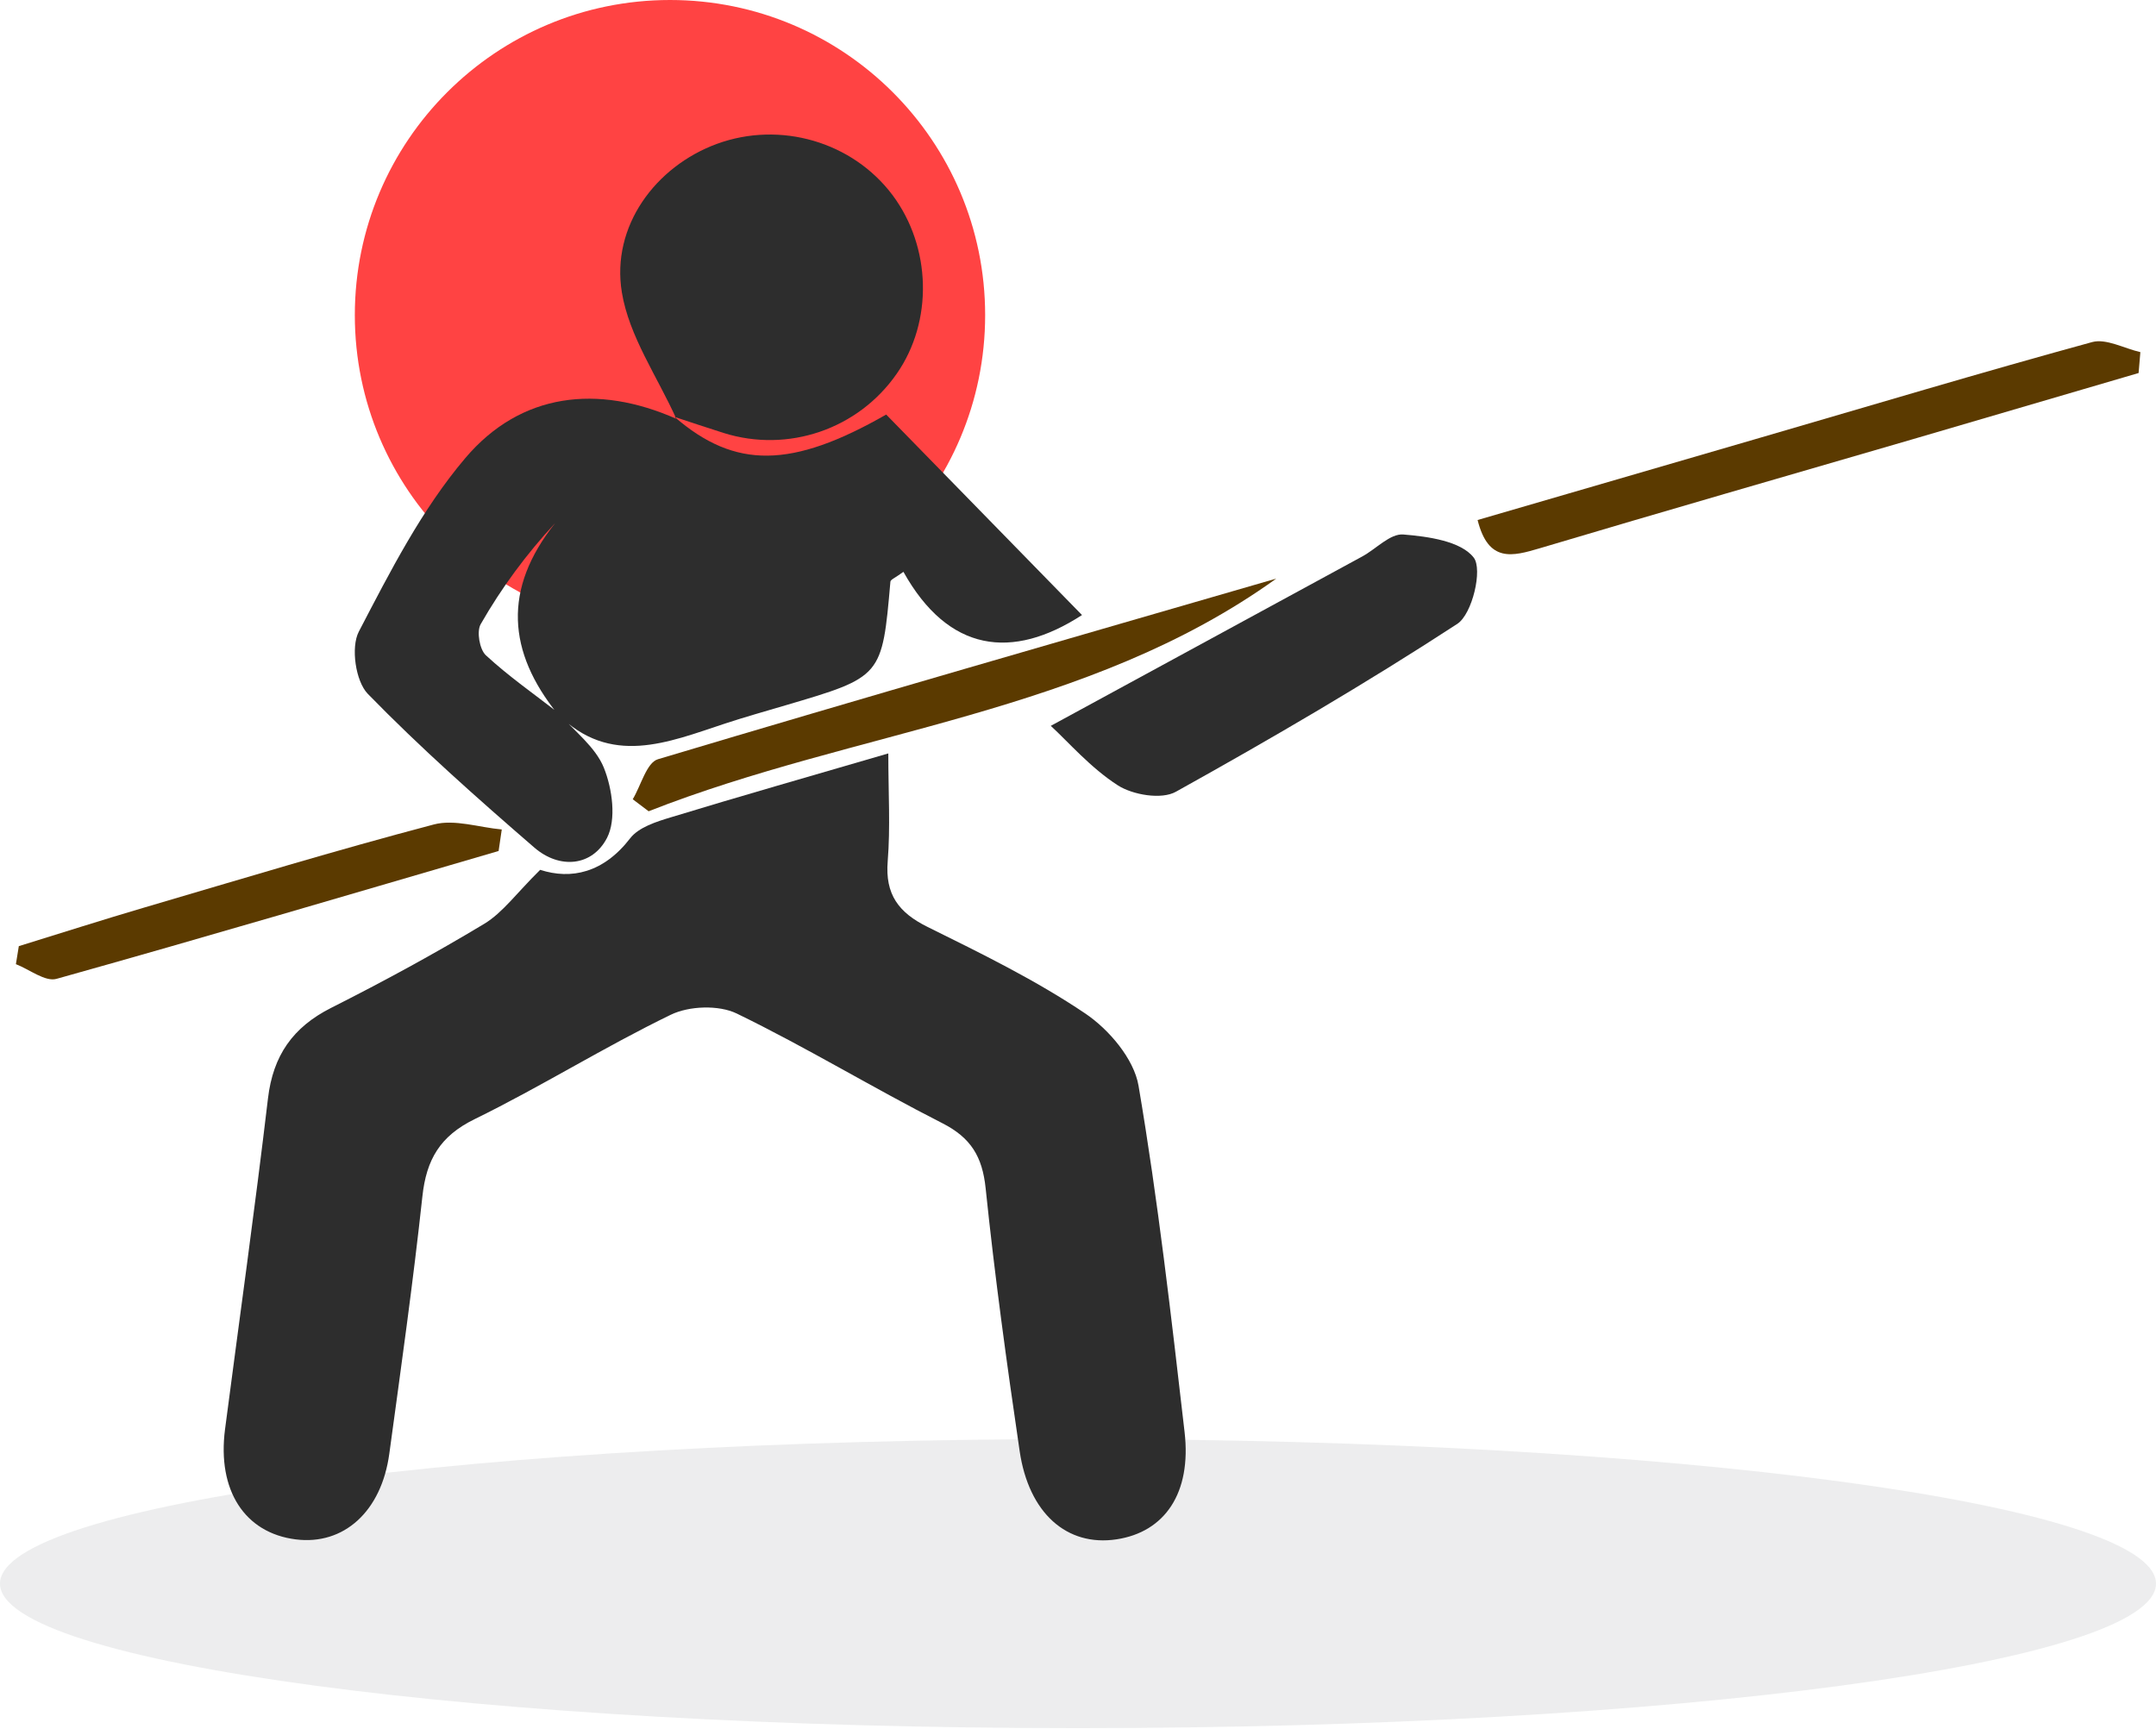
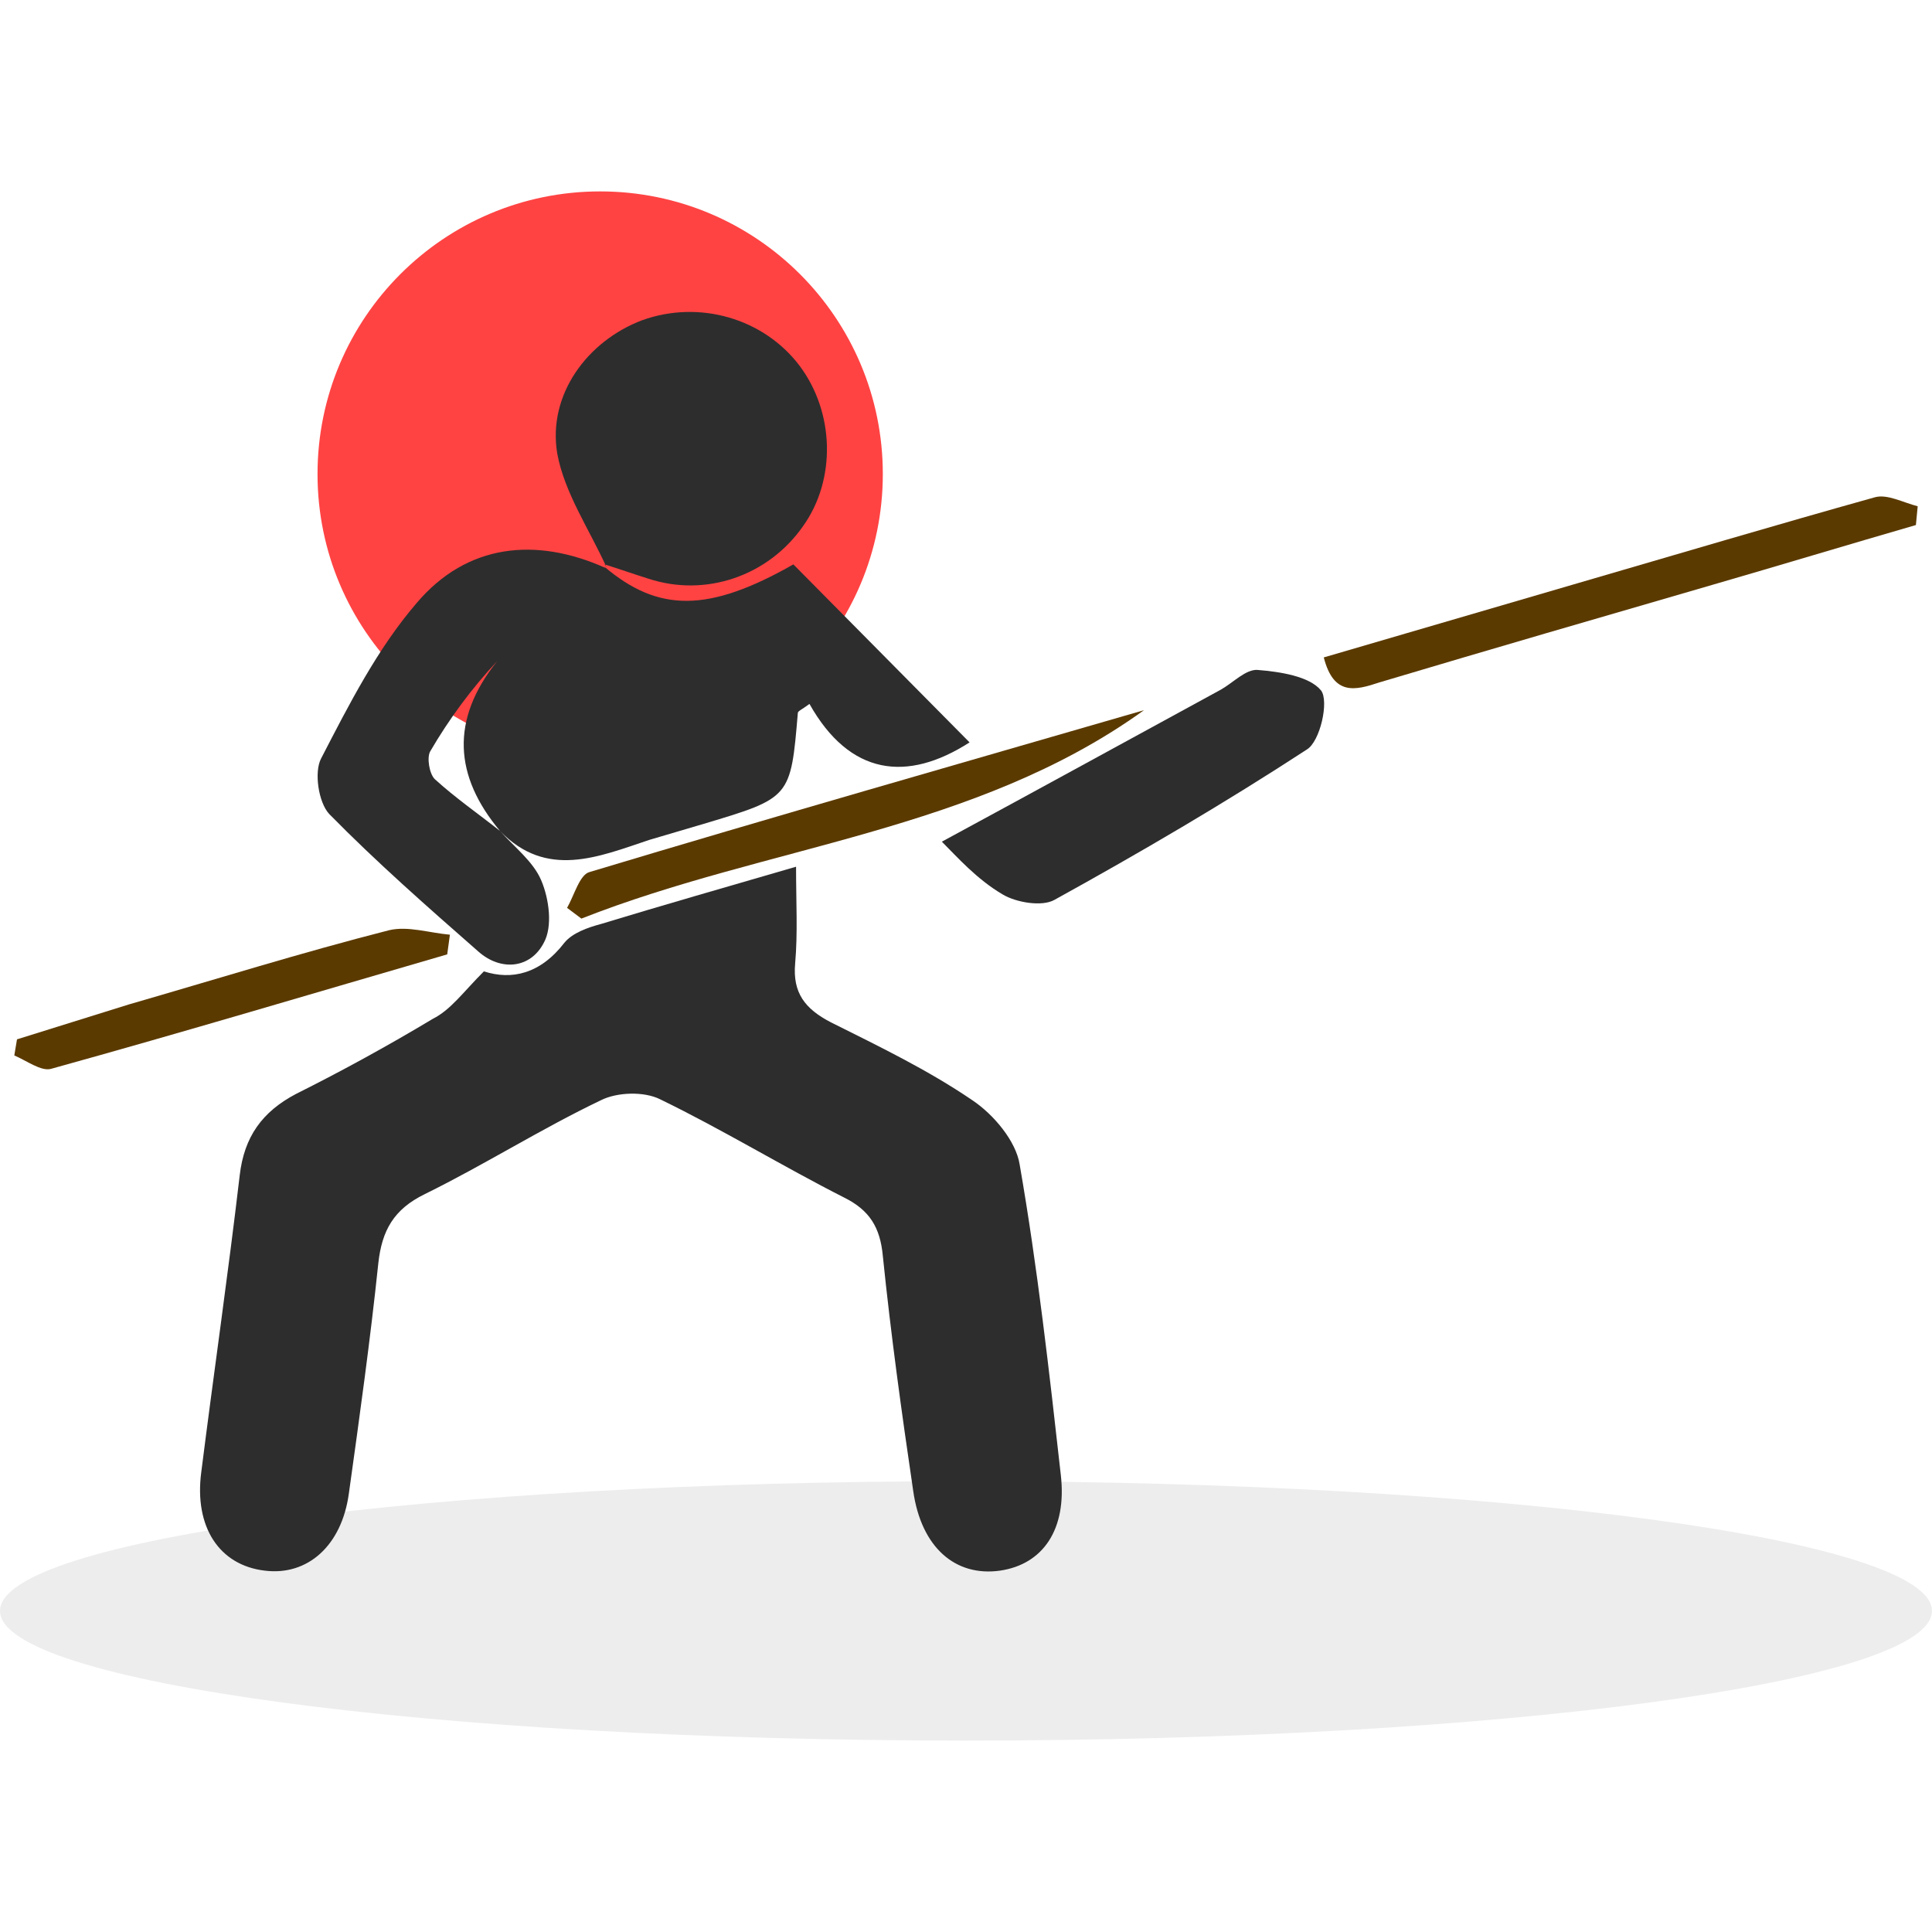
- <svg xmlns="http://www.w3.org/2000/svg" id="Layer_1" data-name="Layer 1" viewBox="0 0 1076.7 863.1">
-   <path id="Shadow" d="M1079.94,943.74c0,39.78-241,72.18-538.35,72.18S3.24,983.52,3.24,943.74s241-72.18,538.35-72.18S1079.94,904,1079.94,943.74Z" transform="translate(-3.24 -152.83)" style="fill:#d1d3d4;opacity:0.4;isolation:isolate" />
-   <circle cx="334.59" cy="157.39" r="157.39" style="fill:#ff4343" />
-   <path d="M273,587.25c15.43,5,31.61,1.57,44.95-15.76C322.19,566,331,563.2,338.33,561c34.45-10.5,69.08-20.37,108.53-31.89,0,19.74,1.07,36.88-.3,53.82-1.35,16.6,5.42,25.66,19.88,32.82,26.85,13.28,54,26.56,78.74,43.22,11.89,8,24.37,22.73,26.64,36.1,9.75,57.33,16.32,115.22,23,173,3.51,30.42-9.86,49.91-34,53.55-24.73,3.73-43.85-13-48.39-44.22C506,833.77,500,790.07,495.46,746.23c-1.65-15.78-7.36-25.2-21.67-32.47C439.23,696.2,406,675.93,371.14,659c-9-4.34-23.74-3.81-32.88.61-33.29,16.13-64.81,35.91-98,52.16-17.29,8.46-24.09,20.22-26.07,38.51-4.65,43-10.69,85.76-16.53,128.57-3.94,28.89-22.75,45.8-46.7,42.8-25.55-3.21-39.31-24.55-35.34-55,7.19-55.09,14.93-110.11,21.45-165.27,2.53-21.4,12.42-35.53,31.54-45.19,26-13.11,51.59-27,76.49-42C254.35,608.59,261.2,598.87,273,587.25Z" transform="translate(-3.24 -152.83)" style="fill:#2d2d2d" />
-   <path d="M282.12,508.9c7.83,9,18.49,16.92,22.7,27.4s6.31,25.8,1.56,35c-7.4,14.28-23.72,15.71-36.29,4.84-28.55-24.68-56.87-49.79-83.17-76.78-6.11-6.28-8.56-23.26-4.5-31.05,15.66-30.06,31.47-61.1,53.19-86.7C263.34,348.91,301.77,344.64,341,362l-.88-.95c30.25,26.15,58.49,25.82,105.68-1.18L543.59,460c-34.86,22.66-66.74,18.6-89.18-21.58-4.08,3-6.4,3.85-6.5,4.89-4.15,47.56-4.13,47.56-52.4,61.78-10.14,3-20.32,5.85-30.35,9.16-28.52,9.41-57.12,21.58-83.5-4.89-24.93-31-27.44-62.33-1.15-95.3a273.72,273.72,0,0,0-37.2,50.47c-2.13,3.64-.59,12.64,2.58,15.57C257.19,490.55,269.93,499.43,282.12,508.9Z" transform="translate(-3.24 -152.83)" style="fill:#2d2d2d" />
-   <path d="M341,362c-9.44-21-23.59-41.18-27.2-63.12-5.45-33.08,16.82-62.93,47.45-74.19C392.92,213.1,429,223.63,449,250.31c19.4,26,20.26,63.08,2.07,89.16a77.11,77.11,0,0,1-86.47,29.59c-8.18-2.58-16.31-5.32-24.45-8Z" transform="translate(-3.24 -152.83)" style="fill:#2d2d2d" />
-   <path d="M528,515.34c54.53-29.65,105-57.08,155.5-84.57,7-3.79,14-11.55,20.55-11,12.41,1,28.79,3.3,35.16,11.54,4.55,5.88-.71,28.21-8.19,33.09-45.67,29.79-92.87,57.34-140.56,83.86-7.13,4-21.46,1.61-29-3.22C547.81,536.25,536.78,523.42,528,515.34Z" transform="translate(-3.24 -152.83)" style="fill:#2d2d2d" />
+ <svg xmlns="http://www.w3.org/2000/svg" version="1.1" id="Layer_1" x="0px" y="0px" viewBox="0 0 216 216" style="enable-background:new 0 0 216 216;" xml:space="preserve">
+   <style type="text/css">
+ 	.st0{opacity:0.4;fill:#D1D3D4;enable-background:new    ;}
+ 	.st1{fill:#FF4343;}
+ 	.st2{fill:#2D2D2D;}
+ 	.st3{fill:#5B3A00;}
+ </style>
+   <path id="Shadow" class="st0" d="M216,180.1c0,8-48.3,14.5-108,14.5S0,188.1,0,180.1s48.3-14.5,108-14.5S216,172.1,216,180.1z" />
+   <circle class="st1" cx="67.1" cy="53" r="31.6" />
+   <path class="st2" d="M54.1,108.6c3.1,1,6.3,0.3,9-3.2c0.9-1.1,2.6-1.7,4.1-2.1c6.9-2.1,13.9-4.1,21.8-6.4c0,4,0.2,7.4-0.1,10.8  c-0.3,3.3,1.1,5.1,4,6.6c5.4,2.7,10.8,5.3,15.8,8.7c2.4,1.6,4.9,4.6,5.3,7.2c2,11.5,3.3,23.1,4.6,34.7c0.7,6.1-2,10-6.8,10.7  c-5,0.7-8.8-2.6-9.7-8.9c-1.3-8.8-2.5-17.5-3.4-26.3c-0.3-3.2-1.5-5.1-4.3-6.5c-6.9-3.5-13.6-7.6-20.6-11c-1.8-0.9-4.8-0.8-6.6,0.1  c-6.7,3.2-13,7.2-19.7,10.5c-3.5,1.7-4.8,4.1-5.2,7.7c-0.9,8.6-2.1,17.2-3.3,25.8c-0.8,5.8-4.6,9.2-9.4,8.6c-5.1-0.6-7.9-4.9-7.1-11  c1.4-11.1,3-22.1,4.3-33.2c0.5-4.3,2.5-7.1,6.3-9.1c5.2-2.6,10.3-5.4,15.3-8.4C50.4,112.9,51.8,110.9,54.1,108.6z" />
+   <path class="st2" d="M55.9,92.9c1.6,1.8,3.7,3.4,4.6,5.5s1.3,5.2,0.3,7c-1.5,2.9-4.8,3.2-7.3,1c-5.7-5-11.4-10-16.7-15.4  c-1.2-1.3-1.7-4.7-0.9-6.2c3.1-6,6.3-12.3,10.7-17.4c5.6-6.6,13.3-7.4,21.1-3.9l-0.2-0.2c6.1,5.2,11.7,5.2,21.2-0.2L108.4,83  c-7,4.5-13.4,3.7-17.9-4.3c-0.8,0.6-1.3,0.8-1.3,1c-0.8,9.5-0.8,9.5-10.5,12.4c-2,0.6-4.1,1.2-6.1,1.8  C66.9,95.8,61.1,98.3,55.9,92.9c-5.1-6.1-5.6-12.4-0.3-19c-2.9,3.1-5.4,6.5-7.5,10.1c-0.4,0.7-0.1,2.5,0.5,3.1  C50.9,89.2,53.5,91,55.9,92.9z" />
+   <path class="st2" d="M67.8,63.4c-1.9-4.2-4.7-8.3-5.5-12.7c-1.1-6.6,3.4-12.6,9.5-14.9c6.4-2.3,13.6-0.2,17.6,5.1  c3.9,5.2,4.1,12.7,0.4,17.9c-3.9,5.6-10.9,8-17.3,5.9c-1.6-0.5-3.3-1.1-4.9-1.6L67.8,63.4z" />
+   <path class="st2" d="M105.3,94.1c10.9-5.9,21.1-11.5,31.2-17c1.4-0.8,2.8-2.3,4.1-2.2c2.5,0.2,5.8,0.7,7.1,2.3  c0.9,1.2-0.1,5.7-1.6,6.6c-9.2,6-18.6,11.5-28.2,16.8c-1.4,0.8-4.3,0.3-5.8-0.6C109.2,98.3,107,95.8,105.3,94.1z" />
  <g id="Staff">
-     <path d="M741.15,412.54l141.6-41.23c55-16,110-32.5,165.25-47.62,7.06-1.93,16,3.15,24.13,5l-.88,10.44q-56.81,16.66-113.61,33.3c-61.8,18-123.69,35.81-185.39,54.2C758.52,430.71,746.51,434,741.15,412.54Z" transform="translate(-3.24 -152.83)" style="fill:#5b3a00" />
-     <path d="M640.62,441.79C546.34,509.53,430.86,517.19,327.16,558l-7.93-6c4.14-6.9,6.92-18.33,12.62-20C434.57,501.27,537.63,471.66,640.62,441.79Z" transform="translate(-3.24 -152.83)" style="fill:#5b3a00" />
-     <path d="M252.24,577.84c-73.55,21.47-147,43.22-220.79,63.86C25.81,643.28,18,637,11.18,634.36l1.46-9c20.79-6.42,41.52-13.06,62.39-19.2,48.21-14.17,96.31-28.78,144.88-41.57,10.36-2.73,22.56,1.48,33.91,2.5Z" transform="translate(-3.24 -152.83)" style="fill:#5b3a00" />
+     <path class="st3" d="M148,73.5l28.4-8.3c11-3.2,22.1-6.5,33.2-9.6c1.4-0.4,3.2,0.6,4.8,1l-0.2,2.1c-7.6,2.2-15.2,4.5-22.8,6.7   c-12.4,3.6-24.8,7.2-37.2,10.9C151.5,77.2,149.1,77.8,148,73.5z" />
+     <path class="st3" d="M127.9,79.4C109,93,85.8,94.5,65,102.7l-1.6-1.2c0.8-1.4,1.4-3.7,2.5-4C86.5,91.3,107.2,85.4,127.9,79.4z" />
+     <path class="st3" d="M50,106.7c-14.8,4.3-29.5,8.7-44.3,12.8c-1.1,0.3-2.7-0.9-4.1-1.5l0.3-1.8c4.2-1.3,8.3-2.6,12.5-3.9   c9.7-2.8,19.3-5.8,29.1-8.3c2.1-0.5,4.5,0.3,6.8,0.5L50,106.7z" />
  </g>
</svg>
